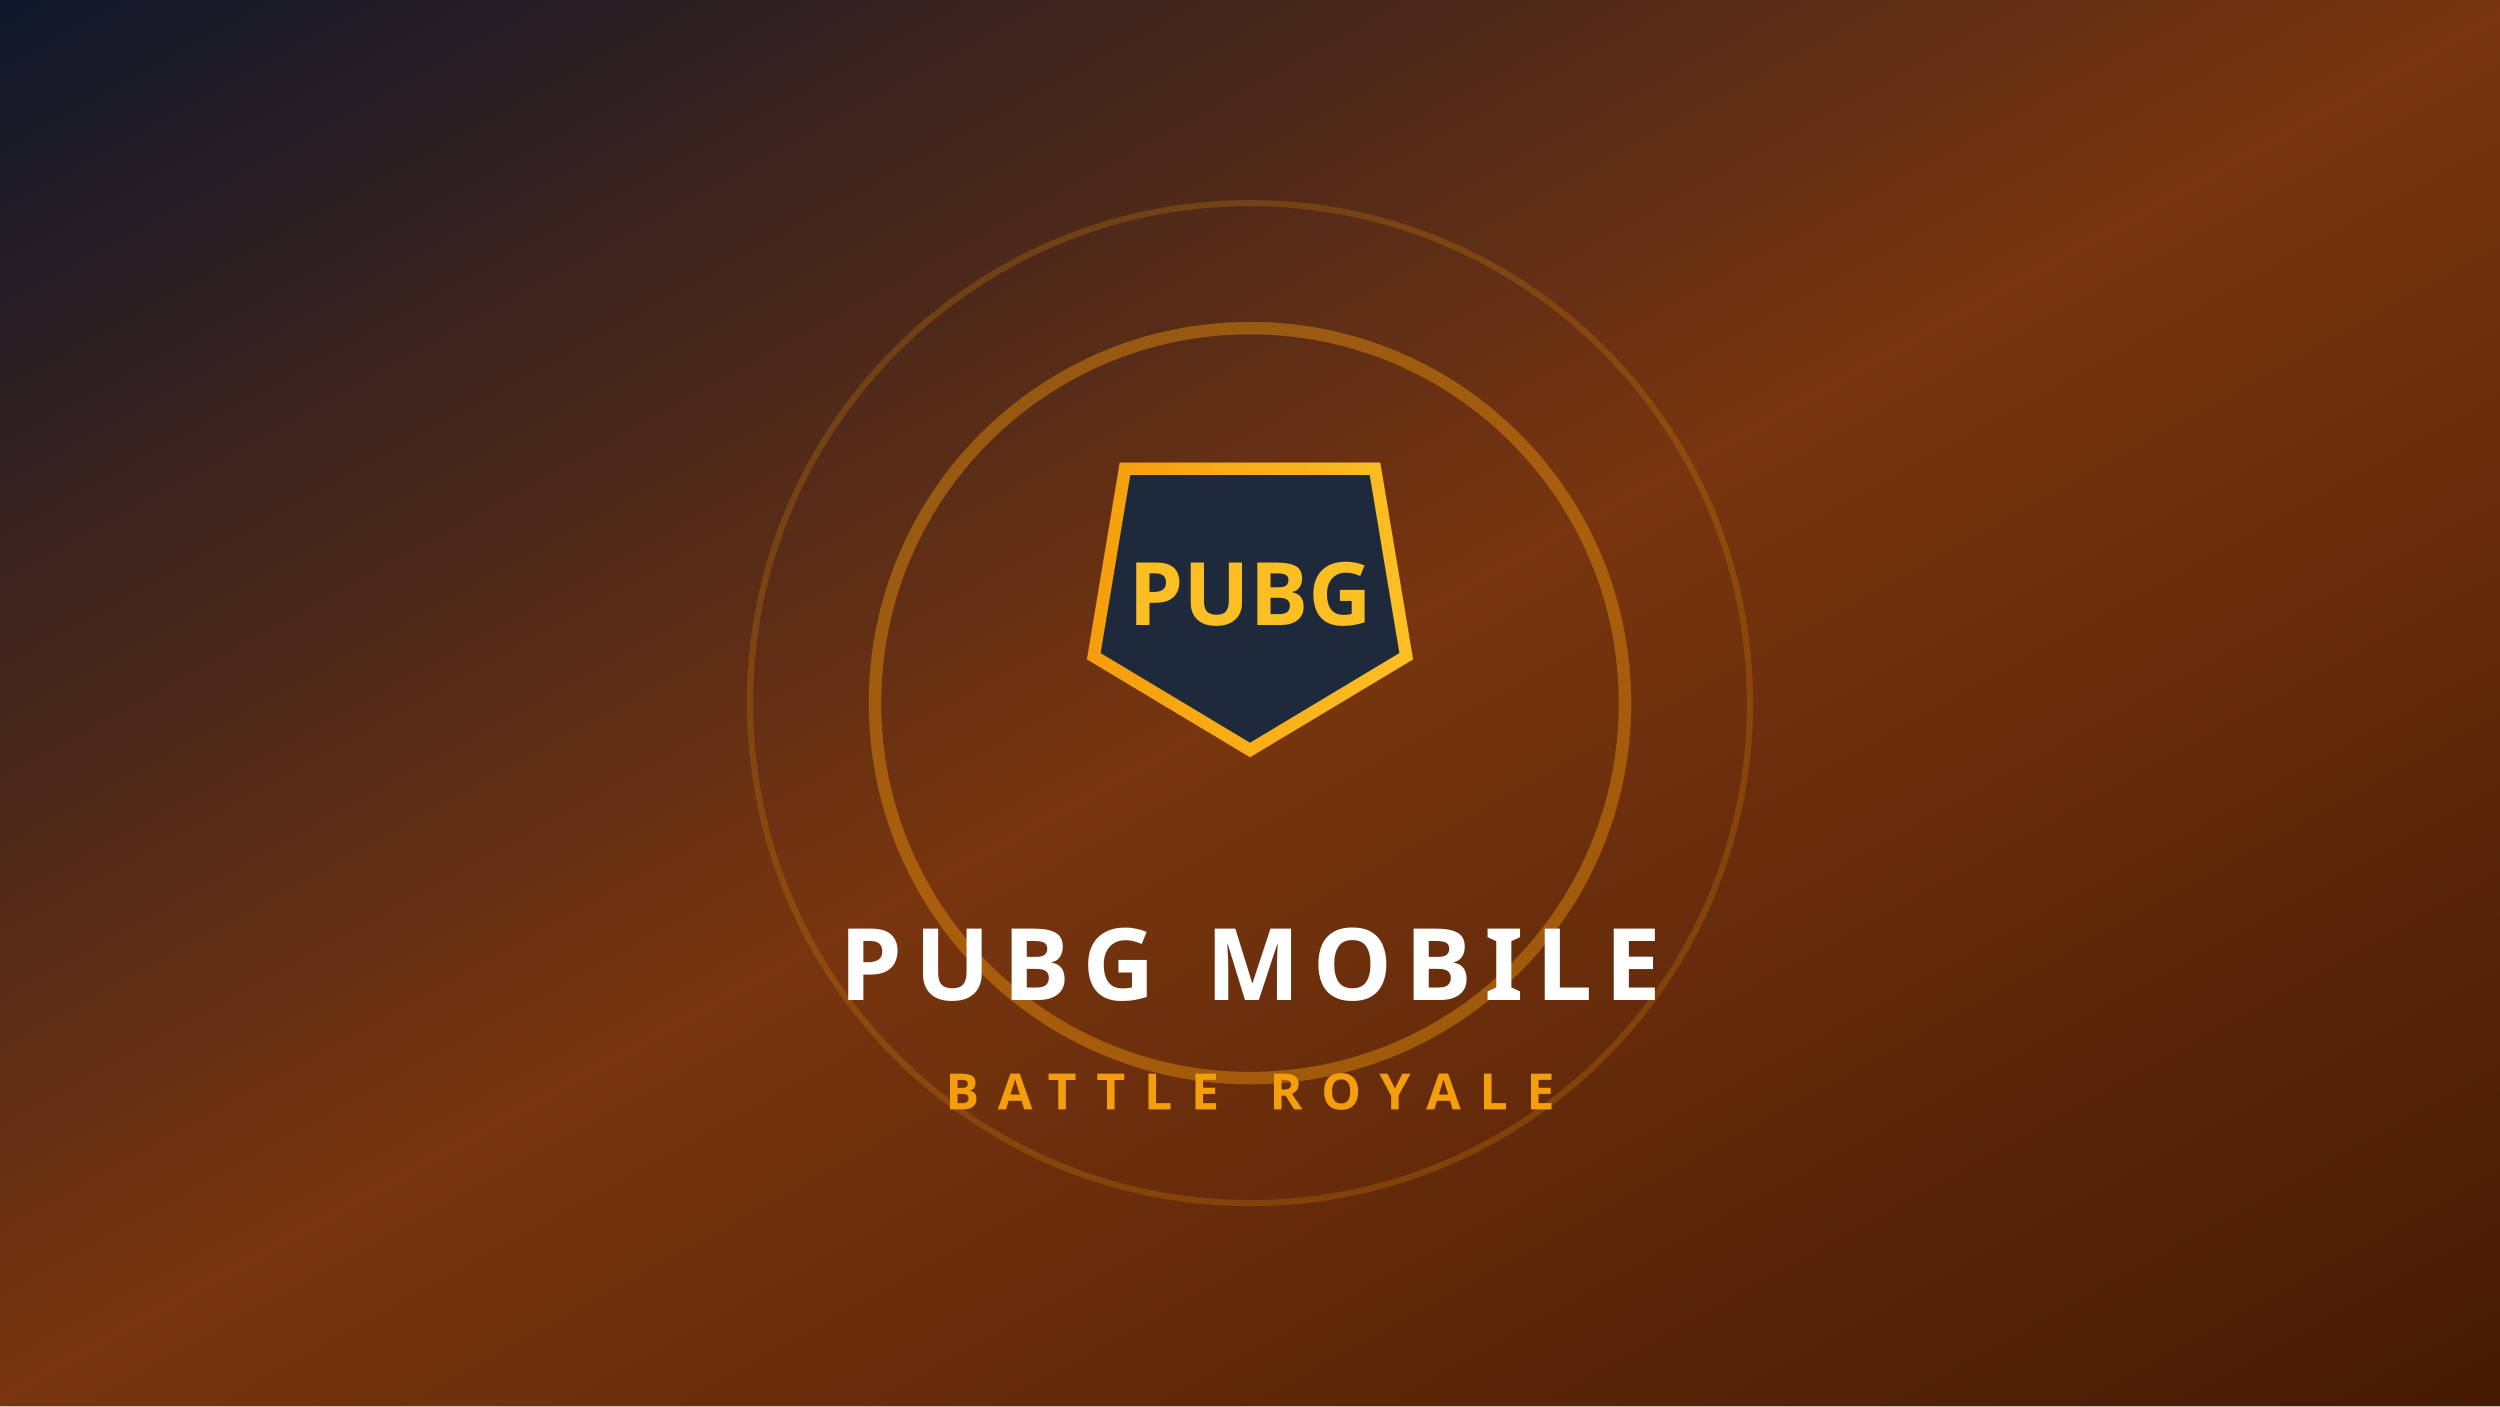
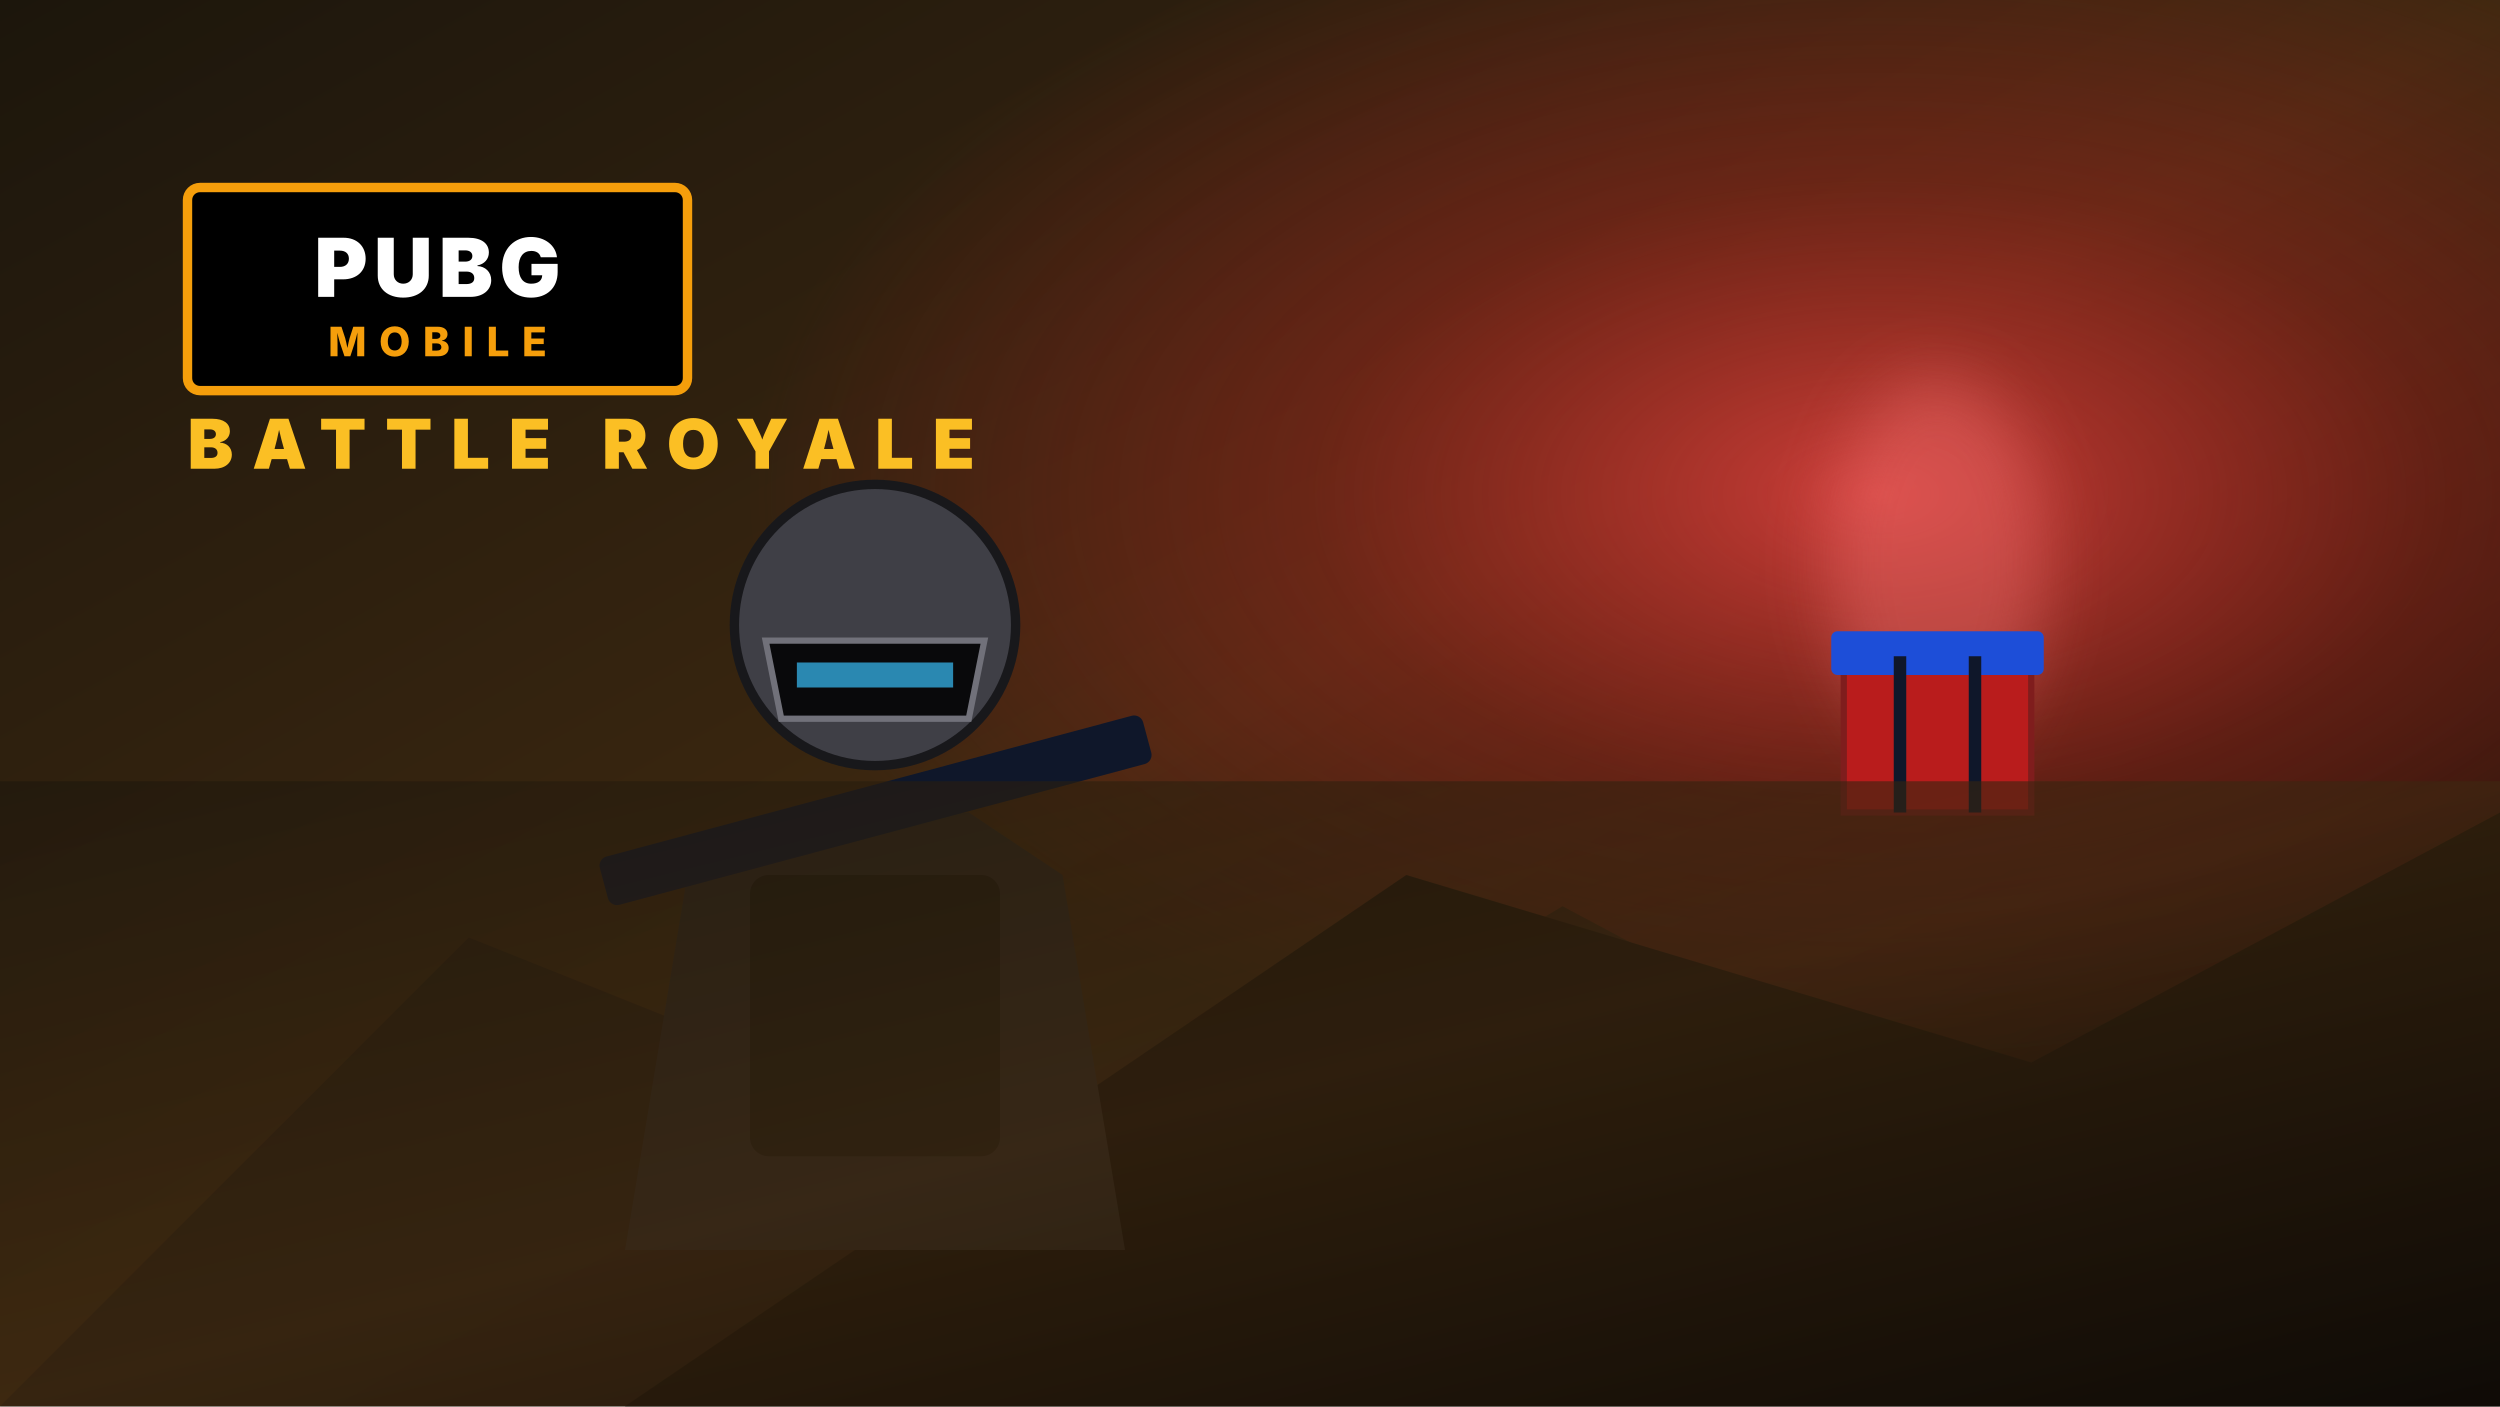
<svg xmlns="http://www.w3.org/2000/svg" viewBox="0 0 800 450" width="100%" height="100%">
  <defs>
-     <linearGradient id="bg" x1="0%" y1="0%" x2="100%" y2="100%">
-       <stop offset="0%" stop-color="#0f172a" />
-       <stop offset="50%" stop-color="#78350f" />
-       <stop offset="100%" stop-color="#451a03" />
+     <linearGradient id="pubg-bg" x1="0%" y1="0%" x2="100%" y2="100%">
+       <stop offset="0%" stop-color="#1c160c" />
+       <stop offset="50%" stop-color="#3d2810" />
+       <stop offset="100%" stop-color="#0a0805" />
    </linearGradient>
-     <linearGradient id="gold" x1="0%" y1="0%" x2="100%" y2="0%">
-       <stop offset="0%" stop-color="#f59e0b" />
-       <stop offset="100%" stop-color="#fbbf24" />
-     </linearGradient>
+     <radialGradient id="smoke-red" cx="75%" cy="35%" r="45%">
+       <stop offset="0%" stop-color="#ef4444" stop-opacity="0.8" />
+       <stop offset="50%" stop-color="#dc2626" stop-opacity="0.3" />
+       <stop offset="100%" stop-color="#dc2626" stop-opacity="0" />
+     </radialGradient>
  </defs>
-   <rect width="800" height="450" fill="url(#bg)" />
-   <circle cx="400" cy="225" r="160" fill="none" stroke="#f59e0b" stroke-width="2" opacity="0.2" />
-   <circle cx="400" cy="225" r="120" fill="none" stroke="#f59e0b" stroke-width="4" opacity="0.4" />
-   <g transform="translate(400, 190)" text-anchor="middle">
-     <path d="M-40 -40 L40 -40 L50 20 L0 50 L-50 20 Z" fill="#1e293b" stroke="url(#gold)" stroke-width="4" />
-     <text y="10" font-family="system-ui, sans-serif" font-weight="900" font-size="28" fill="#fbbf24">PUBG</text>
+   <rect width="800" height="450" fill="url(#pubg-bg)" />
+   <rect width="800" height="450" fill="url(#smoke-red)" />
+   <polygon points="0,450 150,300 350,380 500,290 800,450" fill="#291c0e" opacity="0.9" />
+   <polygon points="200,450 450,280 650,340 800,260 800,450" fill="#171008" />
+   <g transform="translate(620, 210)">
+     <ellipse cx="0" cy="-30" rx="35" ry="60" fill="#f87171" opacity="0.4" filter="blur(10px)" />
+     <rect x="-30" y="0" width="60" height="50" fill="#b91c1c" stroke="#7f1d1d" stroke-width="2" />
+     <rect x="-34" y="-8" width="68" height="14" fill="#1d4ed8" rx="2" />
+     <line x1="-12" y1="0" x2="-12" y2="50" stroke="#0f172a" stroke-width="4" />
+     <line x1="12" y1="0" x2="12" y2="50" stroke="#0f172a" stroke-width="4" />
  </g>
-   <text x="400" y="320" font-family="system-ui, sans-serif" font-weight="800" font-size="32" fill="#ffffff" text-anchor="middle" letter-spacing="4">PUBG MOBILE</text>
-   <text x="400" y="355" font-family="system-ui, sans-serif" font-weight="600" font-size="16" fill="#f59e0b" text-anchor="middle" letter-spacing="6">BATTLE ROYALE</text>
+   <g transform="translate(280, 220)">
+     <path d="M-80 180 L-60 60 L-30 40 L30 40 L60 60 L80 180 Z" fill="#2d261e" />
+     <rect x="-40" y="60" width="80" height="90" fill="#1e1810" rx="6" />
+     <rect x="-100" y="30" width="180" height="16" rx="3" fill="#0f172a" transform="rotate(-15)" />
+     <circle cx="0" cy="-20" r="45" fill="#3f3f46" stroke="#18181b" stroke-width="3" />
+     <path d="M-35 -15 L35 -15 L30 10 L-30 10 Z" fill="#09090b" stroke="#71717a" stroke-width="2" />
+     <rect x="-25" y="-8" width="50" height="8" fill="#38bdf8" opacity="0.7" />
+   </g>
+   <rect y="250" width="800" height="200" fill="url(#pubg-bg)" opacity="0.6" />
+   <g transform="translate(60, 60)">
+     <rect x="0" y="0" width="160" height="65" fill="#000" stroke="#f59e0b" stroke-width="3" rx="4" />
+     <text x="80" y="35" font-family="'Inter', system-ui, sans-serif" font-weight="900" font-size="26" fill="#ffffff" text-anchor="middle" letter-spacing="2">PUBG</text>
+     <text x="80" y="54" font-family="'Inter', system-ui, sans-serif" font-weight="800" font-size="13" fill="#f59e0b" text-anchor="middle" letter-spacing="4">MOBILE</text>
+   </g>
+   <text x="60" y="150" font-family="'Inter', system-ui, sans-serif" font-weight="900" font-size="22" fill="#fbbf24" letter-spacing="6">BATTLE ROYALE</text>
</svg>
